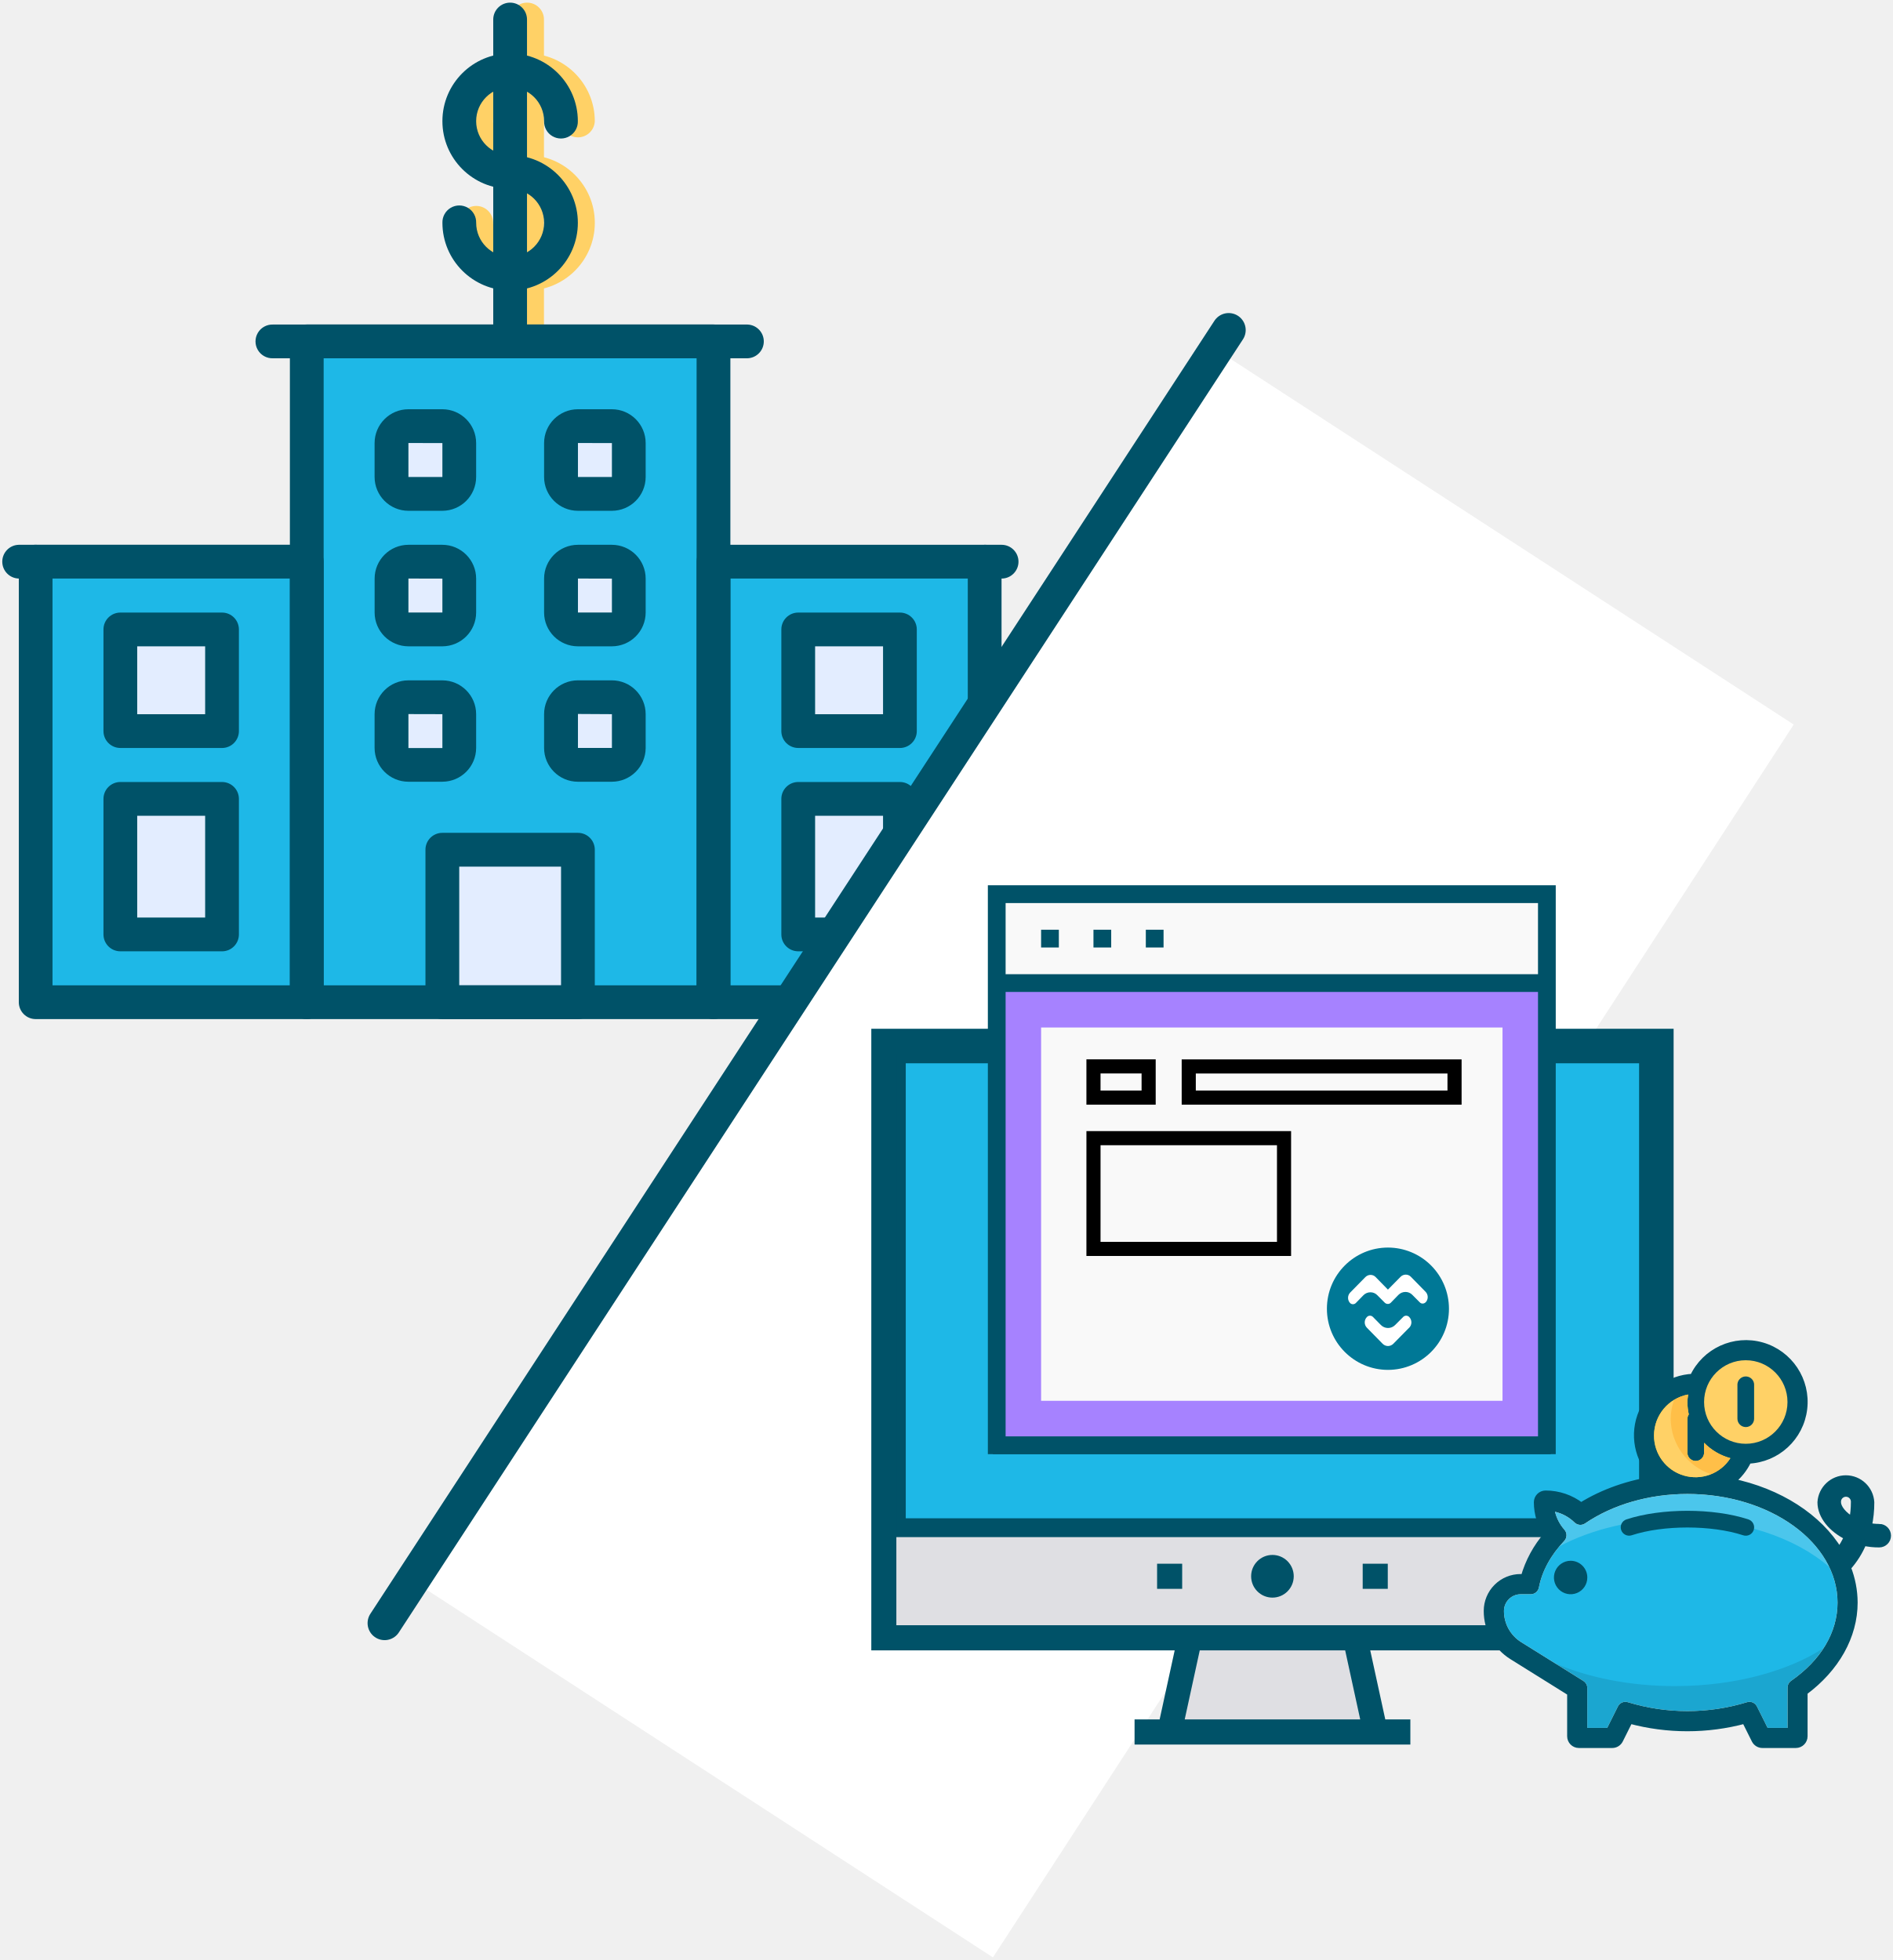
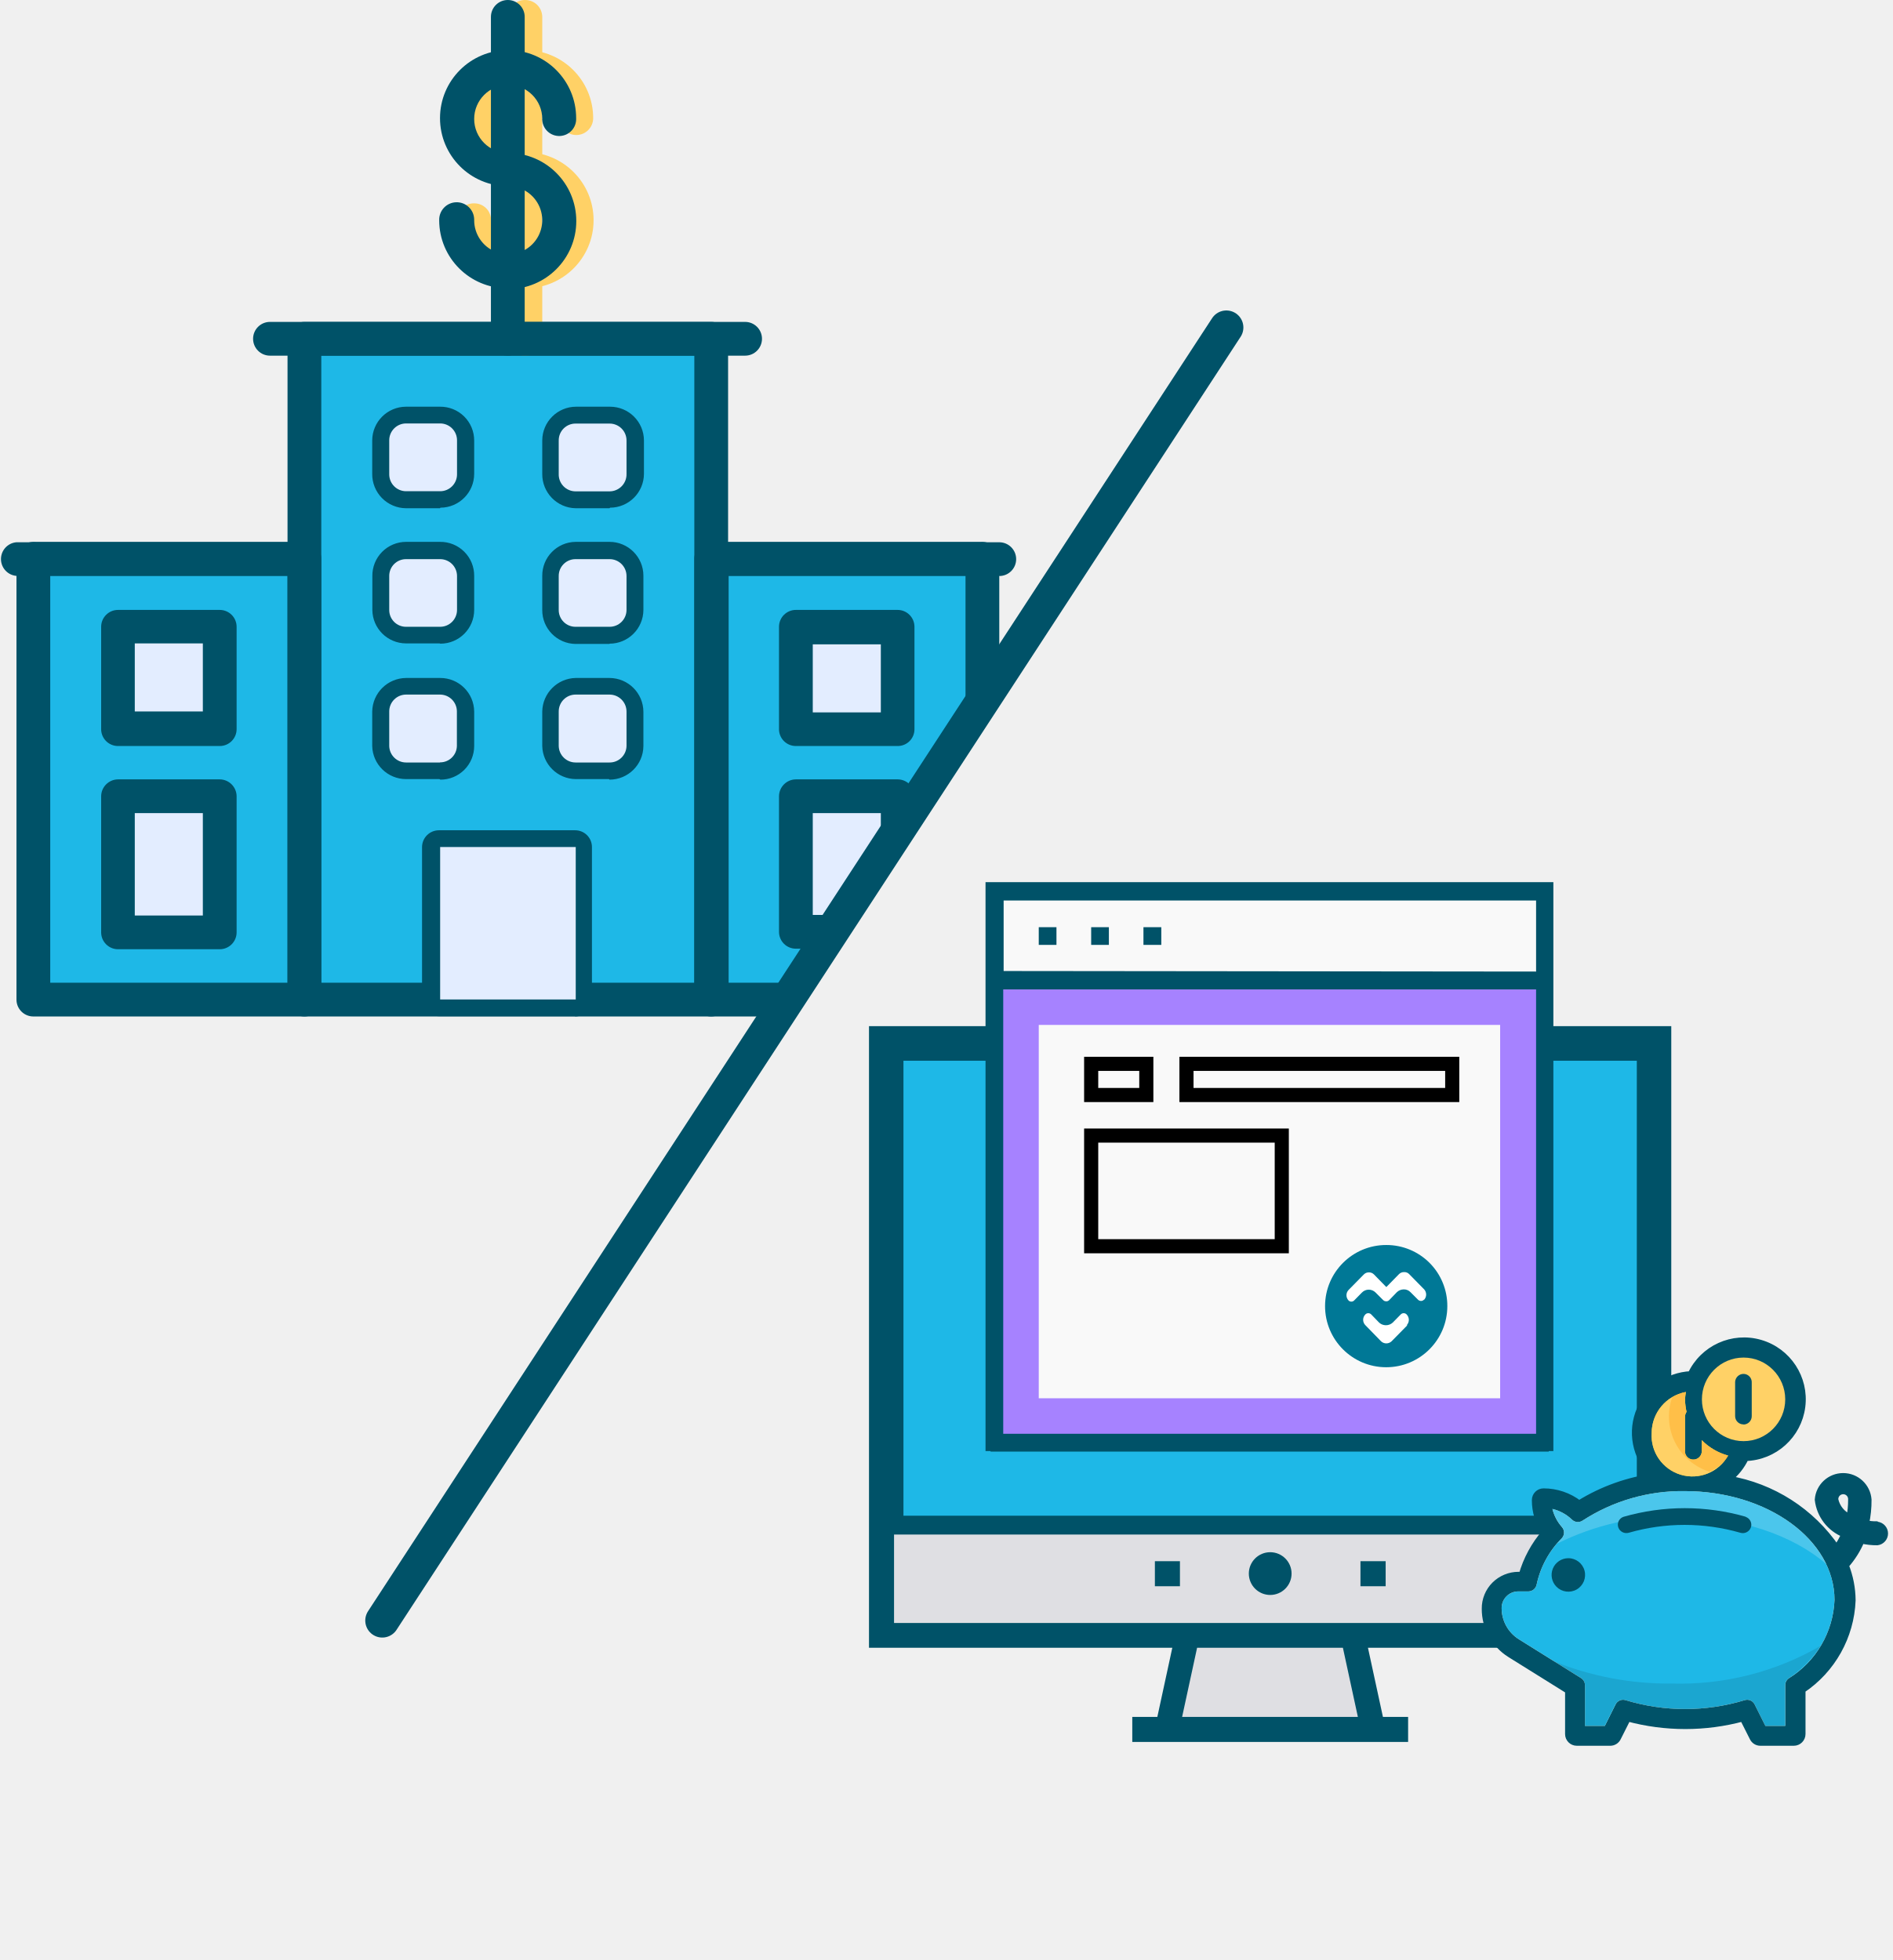
<svg xmlns="http://www.w3.org/2000/svg" width="139" height="144" viewBox="0 0 139 144">
-   <g fill="none" fill-rule="evenodd">
-     <g fill-rule="nonzero">
-       <path fill="#1EB8E7" d="M2.615 73.63h19.919V41.266H2.615zM22.534 73.63h29.875V25.084H22.534zM52.41 73.63h19.916V41.266H52.409z" />
-       <path fill="#E3EDFF" d="M32.49 36.286H30a1.245 1.245 0 0 1-1.245-1.245v-2.489c0-.688.557-1.245 1.245-1.245h2.489c.688 0 1.245.557 1.245 1.245v2.489c0 .688-.557 1.245-1.245 1.245M44.94 36.286h-2.49a1.245 1.245 0 0 1-1.245-1.245v-2.489c0-.688.557-1.245 1.245-1.245h2.49c.689 0 1.246.557 1.246 1.245v2.489c0 .688-.557 1.245-1.245 1.245M32.49 46.245H30A1.245 1.245 0 0 1 28.757 45v-2.489c0-.688.557-1.245 1.245-1.245h2.489c.688 0 1.245.557 1.245 1.245V45c0 .688-.557 1.245-1.245 1.245M44.94 46.245h-2.49A1.245 1.245 0 0 1 41.205 45v-2.489c0-.688.557-1.245 1.245-1.245h2.49c.689 0 1.246.557 1.246 1.245V45c0 .688-.557 1.245-1.245 1.245M32.49 56.205H30a1.245 1.245 0 0 1-1.245-1.246v-2.49c0-.688.557-1.246 1.245-1.246h2.489c.688 0 1.245.558 1.245 1.245v2.49c0 .687-.557 1.245-1.245 1.245M44.94 56.205h-2.49a1.245 1.245 0 0 1-1.245-1.246v-2.49c0-.688.557-1.246 1.245-1.246h2.49c.689 0 1.246.558 1.246 1.245v2.49c0 .687-.557 1.245-1.245 1.245M32.493 73.63h9.957V62.428h-9.957zM8.84 68.653h7.469v-9.96H8.84zM8.84 53.714h7.469v-7.469H8.84zM58.632 68.653h7.47v-9.96h-7.47zM58.632 53.714h7.47v-7.469h-7.47z" />
-       <path fill="#FFD166" d="M38.716 21.343a4.98 4.98 0 0 1-4.974-4.973 1.24 1.24 0 1 1 2.48 0 2.495 2.495 0 1 0 2.494-2.495 4.974 4.974 0 1 1 4.973-4.974 1.24 1.24 0 0 1-2.478 0 2.495 2.495 0 1 0-2.495 2.495 4.975 4.975 0 0 1 0 9.95v-.003z" />
-       <path fill="#FFD166" d="M38.716 26.323a1.24 1.24 0 0 1-1.24-1.24V1.434a1.24 1.24 0 0 1 2.48 0v23.65a1.24 1.24 0 0 1-1.24 1.24z" />
-       <path fill="#005268" d="M52.41 74.872H22.533a1.24 1.24 0 0 1-1.24-1.24V25.08c0-.685.555-1.24 1.24-1.24h29.875c.685 0 1.24.555 1.24 1.24v48.552a1.24 1.24 0 0 1-1.24 1.24zM23.772 72.39h27.395V26.323H23.773v46.068z" />
-       <path fill="#005268" d="M72.326 74.872H52.409a1.24 1.24 0 0 1-1.24-1.24V41.264c0-.685.556-1.24 1.24-1.24h19.917c.684 0 1.24.555 1.24 1.24v32.368a1.24 1.24 0 0 1-1.24 1.24zm-18.677-2.48h17.437V42.506H53.65V72.393zM22.534 74.872H2.617a1.24 1.24 0 0 1-1.235-1.242V41.262c0-.685.555-1.24 1.24-1.24h19.912c.684 0 1.239.555 1.239 1.24V73.63a1.24 1.24 0 0 1-1.24 1.242zm-18.677-2.48h17.437V42.506H3.857v29.888z" />
-       <path fill="#005268" d="M2.617 42.505H1.372a1.24 1.24 0 0 1 0-2.479h1.245a1.24 1.24 0 0 1 0 2.48zM73.571 42.505h-1.245a1.24 1.24 0 0 1 0-2.479h1.245a1.24 1.24 0 0 1 0 2.48zM54.898 26.323H20.043a1.24 1.24 0 1 1 0-2.479h34.855a1.24 1.24 0 0 1 0 2.479zM32.49 37.528H30a2.487 2.487 0 0 1-2.485-2.485v-2.491A2.487 2.487 0 0 1 30 30.067h2.489a2.487 2.487 0 0 1 2.485 2.485v2.489a2.487 2.487 0 0 1-2.483 2.487zM30 32.548v2.495h2.495v-2.491L30 32.548zM44.94 37.528h-2.49a2.487 2.487 0 0 1-2.485-2.485v-2.491a2.487 2.487 0 0 1 2.485-2.485h2.49a2.487 2.487 0 0 1 2.486 2.485v2.489a2.487 2.487 0 0 1-2.485 2.487zm-2.488-4.98v2.495h2.495v-2.491l-2.495-.004zM32.49 47.485H30A2.487 2.487 0 0 1 27.517 45v-2.489A2.487 2.487 0 0 1 30 40.026h2.489a2.487 2.487 0 0 1 2.485 2.485V45a2.487 2.487 0 0 1-2.483 2.485zM30 42.505V45h2.495v-2.489L30 42.505zM44.94 47.485h-2.49A2.487 2.487 0 0 1 39.965 45v-2.489a2.487 2.487 0 0 1 2.485-2.485h2.49a2.487 2.487 0 0 1 2.486 2.485V45a2.487 2.487 0 0 1-2.485 2.485zm-2.488-4.98V45h2.495v-2.489l-2.495-.006zM32.49 57.434H30a2.487 2.487 0 0 1-2.485-2.485v-2.48A2.487 2.487 0 0 1 30 49.985h2.489a2.487 2.487 0 0 1 2.485 2.484v2.49a2.487 2.487 0 0 1-2.483 2.474zM30 52.464v2.495h2.495v-2.49L30 52.463zM44.94 57.434h-2.49a2.487 2.487 0 0 1-2.485-2.485v-2.48a2.487 2.487 0 0 1 2.485-2.485h2.49a2.487 2.487 0 0 1 2.486 2.484v2.49a2.487 2.487 0 0 1-2.485 2.476zm-2.488-4.98v2.495h2.495v-2.48l-2.495-.014zM42.45 74.872h-9.96a1.24 1.24 0 0 1-1.239-1.24V62.428c0-.685.555-1.24 1.24-1.24h9.959c.685 0 1.24.555 1.24 1.24V73.63a1.24 1.24 0 0 1-1.24 1.242zm-8.72-2.48h7.48V63.67h-7.478v8.724h-.002zM37.47 21.343a4.98 4.98 0 0 1-4.973-4.973 1.24 1.24 0 1 1 2.479 0 2.495 2.495 0 1 0 2.494-2.495 4.974 4.974 0 1 1 4.974-4.974 1.24 1.24 0 1 1-2.479 0 2.495 2.495 0 1 0-2.495 2.495 4.975 4.975 0 1 1 0 9.95v-.003z" />
-       <path fill="#005268" d="M37.47 26.323a1.24 1.24 0 0 1-1.24-1.24V1.434a1.24 1.24 0 1 1 2.48 0v23.65a1.24 1.24 0 0 1-1.24 1.24zM16.309 69.892H8.84a1.24 1.24 0 0 1-1.24-1.24v-9.959c0-.684.556-1.24 1.24-1.24h7.469c.684 0 1.239.556 1.239 1.24v9.96a1.24 1.24 0 0 1-1.24 1.24zm-6.23-2.479h4.99v-7.48h-4.99v7.48zM16.309 54.953H8.84a1.24 1.24 0 0 1-1.24-1.24v-7.468c0-.684.556-1.24 1.24-1.24h7.469c.684 0 1.239.556 1.239 1.24v7.469a1.24 1.24 0 0 1-1.24 1.24zm-6.23-2.479h4.99v-4.99h-4.99v4.99zM66.1 69.892h-7.468a1.24 1.24 0 0 1-1.24-1.24v-9.959c0-.684.556-1.24 1.24-1.24h7.469c.684 0 1.24.556 1.24 1.24v9.96a1.24 1.24 0 0 1-1.24 1.24zm-6.228-2.479h4.99v-7.48h-4.99v7.48zM66.1 54.953h-7.468a1.24 1.24 0 0 1-1.24-1.24v-7.468c0-.684.556-1.24 1.24-1.24h7.469c.684 0 1.24.556 1.24 1.24v7.469a1.24 1.24 0 0 1-1.24 1.24zm-6.228-2.479h4.99v-4.99h-4.99v4.99z" />
-     </g>
-     <path fill="#FFF" d="M89.82 26l41.934 27.232-58.82 90.576L31 116.576z" />
-     <path stroke="#005268" stroke-linecap="round" stroke-width="2.5" d="M90.25 24.25l-62 95" />
-     <g transform="translate(64 65)">
-       <path fill="#DFDFE3" fill-rule="nonzero" d="M37.014 62.249h-15.1l1.472-6.92h12.155zM.919 11.504H58.01v43.825H.919z" />
-       <path fill="#1EB8E7" fill-rule="nonzero" stroke="#005268" stroke-width="1.383" d="M1.839 12.427h55.249V47.24H1.839z" />
-       <ellipse cx="29.464" cy="50.808" fill="#005268" fill-rule="nonzero" rx="1.565" ry="1.568" />
-       <path fill="#FFF" fill-rule="nonzero" d="M9.85 12.98h39.135v27.549H9.85z" />
-       <path fill="#005268" fill-rule="nonzero" d="M58.932 56.252v-45.67H0v45.67h22.284l-1.105 5.074h-1.842v1.846h20.258v-1.846h-1.842l-1.105-5.074h22.284zM23.02 61.326l1.105-5.074h10.682l1.105 5.074H23.02zm-21.178-48.9h7.09v29.41h40.976v-29.41h7.183v41.98H1.84v-41.98z" />
-       <path fill="#005268" fill-rule="nonzero" d="M20.992 49.886h1.842v1.845h-1.842zM36.094 49.886h1.842v1.845h-1.842z" />
-       <path fill="#193651" fill-rule="nonzero" d="M16.204 18.332h18.048v1.845H16.204zM37.107 18.332h5.617v1.845h-5.617zM23.202 24.882h19.522v1.846H23.202zM16.204 24.882h4.052v1.845h-4.052z" />
-       <path fill="#A682FF" fill-rule="nonzero" d="M9.214 7.224h40.409v33.959H9.213z" />
-       <path fill="#F9F9F9" fill-rule="nonzero" d="M12.472 10.489h33.892v27.428H12.472zM9.214.694h40.409v6.53H9.213z" />
-       <path fill="#005268" fill-rule="nonzero" d="M8.561.04v41.796h41.713V.04H8.561zm40.41 40.49H9.865V7.877h39.106V40.53zM9.865 6.574V1.347h39.106v5.227H9.865z" />
-       <path fill="#005268" fill-rule="nonzero" d="M12.472 3.306h1.303v1.306h-1.303zM16.318 3.306h1.303v1.306h-1.303zM20.164 3.306h1.303v1.306h-1.303z" />
-       <path stroke="#000" stroke-width="1.037" d="M16.32 18.62h13.996v8.135H16.319zM23.317 13.35H42.84v2.291H23.317zM16.319 13.349h4.052v2.292h-4.052z" />
-       <g fill-rule="nonzero" transform="translate(45.235 33.676)">
-         <path fill="#005268" stroke="#005268" stroke-width=".5" d="M28.8 13.537c-.267 0-.534-.026-.797-.08.126-.578.188-1.169.185-1.761a1.843 1.843 0 0 0-1.838-1.733c-.973 0-1.778.76-1.838 1.733 0 1.009.806 1.96 1.957 2.53-.161.373-.364.727-.606 1.054-1.496-2.48-4.403-4.37-7.953-5.095a4.296 4.296 0 0 0 1.266-1.577 4.285 4.285 0 0 0 4.084-3.775A4.29 4.29 0 0 0 20.184.196a4.279 4.279 0 0 0-5.055 2.311 4.26 4.26 0 0 0-3.856 2.856 4.273 4.273 0 0 0 1.24 4.64c-2.055.282-3.987.954-5.613 1.968a4.253 4.253 0 0 0-2.607-.89.613.613 0 0 0-.612.613c.002.85.259 1.681.737 2.384a8.155 8.155 0 0 0-1.704 3.14h-.259a2.45 2.45 0 0 0-1.736.72A2.46 2.46 0 0 0 0 19.676a3.913 3.913 0 0 0 1.849 3.337l4.278 2.67v3.201c0 .34.274.614.612.614h2.45a.613.613 0 0 0 .549-.34l.725-1.452c2.778.749 5.704.749 8.482 0l.725 1.453a.613.613 0 0 0 .548.339h2.457a.613.613 0 0 0 .612-.614v-3.25c2.342-1.73 3.677-4.104 3.677-6.574a7.08 7.08 0 0 0-.497-2.568 6.486 6.486 0 0 0 1.167-1.853c.383.084.774.125 1.167.123a.614.614 0 0 0 0-1.228v.003zm-1.956-.508c-.681-.388-1.101-.923-1.101-1.333a.614.614 0 1 1 1.225 0c0 .448-.043.896-.129 1.336l.005-.003z" />
-         <ellipse cx="18.998" cy="4.329" fill="#FFD166" rx="3.063" ry="3.069" />
-         <path fill="#FFCA28" d="M12.258 6.785a3.06 3.06 0 0 1 2.506-3.006 4.23 4.23 0 0 0-.055.55c.001.305.035.61.101.91a.598.598 0 0 0-.101.318v2.455a.614.614 0 1 0 1.226 0v-.685c.532.54 1.198.93 1.93 1.128a3.043 3.043 0 0 1-3.429 1.273 3.05 3.05 0 0 1-2.178-2.943z" />
-         <path fill="#FFD166" d="M12.258 6.785a3.06 3.06 0 0 1 2.506-3.006 4.23 4.23 0 0 0-.055.55c.001.305.035.61.101.91a.598.598 0 0 0-.101.318v2.455a.614.614 0 1 0 1.226 0v-.685c.532.54 1.198.93 1.93 1.128a3.043 3.043 0 0 1-3.429 1.273 3.05 3.05 0 0 1-2.178-2.943z" />
-         <path fill="#FFA21A" d="M15.935 7.327v.685a.614.614 0 1 1-1.226 0V5.557a.598.598 0 0 1 .101-.319 4.295 4.295 0 0 1-.101-.91 4.23 4.23 0 0 1 .055-.549c-.366.07-.717.206-1.036.4-.157.443-.24.908-.246 1.378a4.329 4.329 0 0 0 2.964 4.075 3.05 3.05 0 0 0 1.417-1.177 4.279 4.279 0 0 1-1.928-1.128z" opacity=".39" />
-         <path fill="#005268" d="M18.998 6.17a.613.613 0 0 0 .612-.613V3.1a.614.614 0 1 0-1.226 0v2.456a.614.614 0 0 0 .614.613z" />
-         <path fill="#FDD1B0" d="M22.33 24.813a.615.615 0 0 0-.264.505v2.953h-1.463l-.786-1.575a.61.61 0 0 0-.732-.311 14.97 14.97 0 0 1-8.748 0 .612.612 0 0 0-.732.311l-.786 1.575H7.357v-2.927c0-.213-.109-.41-.289-.522l-4.567-2.85a2.69 2.69 0 0 1-1.266-2.296 1.228 1.228 0 0 1 1.221-1.223h.745a.613.613 0 0 0 .6-.496c.231-1.209.878-2.39 1.857-3.415.22-.23.228-.59.019-.83a3.072 3.072 0 0 1-.69-1.318c.54.128 1.037.401 1.435.79a.61.61 0 0 0 .77.067c2.054-1.395 4.72-2.164 7.517-2.164 6.08 0 11.028 3.575 11.028 7.98.001 2.177-1.211 4.22-3.407 5.746z" />
-         <path fill="#1EB8E7" d="M22.33 24.813a.615.615 0 0 0-.264.505v2.953h-1.463l-.786-1.575a.61.61 0 0 0-.732-.311 14.97 14.97 0 0 1-8.748 0 .612.612 0 0 0-.732.311l-.786 1.575H7.357v-2.927c0-.213-.109-.41-.289-.522l-4.567-2.85a2.69 2.69 0 0 1-1.266-2.296 1.228 1.228 0 0 1 1.221-1.223h.745a.613.613 0 0 0 .6-.496c.231-1.209.878-2.39 1.857-3.415.22-.23.228-.59.019-.83a3.072 3.072 0 0 1-.69-1.318c.54.128 1.037.401 1.435.79a.61.61 0 0 0 .77.067c2.054-1.395 4.72-2.164 7.517-2.164 6.08 0 11.028 3.575 11.028 7.98.001 2.177-1.211 4.22-3.407 5.746z" />
-         <path fill="#005268" d="M6.131 15.993a1.23 1.23 0 0 0-.867 2.097 1.224 1.224 0 0 0 2.093-.869c0-.678-.549-1.228-1.226-1.228z" />
-         <path fill="#FFF" d="M5.658 14.531c-.115.124-.215.257-.323.385 2.357-1.243 5.41-1.998 8.762-1.998 4.559 0 8.582 1.396 11.02 3.526-1.496-3.114-5.593-5.368-10.408-5.368-2.794 0-5.463.768-7.516 2.165a.61.61 0 0 1-.771-.067 3.057 3.057 0 0 0-1.436-.79c.119.49.356.942.69 1.318.21.24.202.6-.018.83z" opacity=".2" />
-         <path fill="#000" d="M13.79 25.2c-3.312 0-6.354-.626-8.787-1.668l2.067 1.29c.18.111.289.308.288.52v2.928h1.459l.786-1.575a.612.612 0 0 1 .732-.311 14.97 14.97 0 0 0 8.748 0 .61.61 0 0 1 .732.311l.788 1.576h1.46v-2.953c0-.201.098-.39.263-.505a8.714 8.714 0 0 0 2.37-2.39C22.053 24.12 18.152 25.2 13.79 25.2z" opacity=".1" />
-         <path fill="#005268" d="M19.189 12.954c-2.565-.843-6.395-.843-8.96 0a.614.614 0 0 0 .382 1.167c2.322-.764 5.87-.764 8.196 0a.613.613 0 0 0 .382-1.167z" />
-       </g>
-       <path fill="#FFF" d="M38.055 27.3a3.953 3.953 0 0 0-3.949 3.958 3.953 3.953 0 0 0 3.949 3.958 3.953 3.953 0 0 0 3.948-3.958c0-1.05-.416-2.057-1.156-2.799a3.944 3.944 0 0 0-2.792-1.16z" />
-       <path fill="#007896" fill-rule="nonzero" d="M37.948 26.658a4.488 4.488 0 0 0-4.482 4.493 4.488 4.488 0 0 0 4.482 4.493 4.488 4.488 0 0 0 4.482-4.493 4.498 4.498 0 0 0-1.312-3.177 4.477 4.477 0 0 0-3.17-1.316zm1.55 5.897l-1.155 1.171a.56.56 0 0 1-.392.166.56.56 0 0 1-.392-.166l-1.149-1.171a.562.562 0 0 1 0-.8.305.305 0 0 1 .437 0l.583.592a.733.733 0 0 0 1.048 0l.59-.592a.305.305 0 0 1 .438 0 .562.562 0 0 1-.003.8h-.006zm1.212-1.873a.3.3 0 0 1-.213.09.28.28 0 0 1-.204-.084l-.56-.562a.697.697 0 0 0-.499-.208.72.72 0 0 0-.515.216l-.56.576a.3.3 0 0 1-.28.084.28.28 0 0 1-.158-.081l-.56-.562a.697.697 0 0 0-.499-.208.72.72 0 0 0-.515.217l-.56.575a.3.3 0 0 1-.418 0 .563.563 0 0 1 0-.766l1.12-1.14c.102-.104.24-.163.385-.163.138 0 .27.055.367.154l.907.927.925-.938c.1-.104.239-.162.383-.163a.512.512 0 0 1 .373.155l1.1 1.123a.563.563 0 0 1-.013.76l-.006-.002z" />
-     </g>
-   </g>
+   <rect x="2.45" y="41.07" width="19.92" height="32.36" style="fill:#1eb8e7" />
+   <rect x="22.37" y="24.89" width="29.88" height="48.55" style="fill:#1eb8e7" />
+   <polygon points="58.72 73.44 72.16 52.75 72.16 41.07 52.24 41.07 52.24 73.44 58.72 73.44" style="fill:#1eb8e7" />
+   <path d="M38.72,21.34a5,5,0,0,1-5-5A1.25,1.25,0,0,1,35,15.13a1.23,1.23,0,0,1,1.24,1.24h0a2.5,2.5,0,1,0,2.5-2.5h0a5,5,0,1,1,5-5h0a1.24,1.24,0,0,1-2.48,0,2.5,2.5,0,1,0-2.49,2.5h0a5,5,0,0,1,0,10Z" transform="translate(-0.17 -0.19)" style="fill:#ffd166" />
+   <path d="M38.72,26.32a1.23,1.23,0,0,1-1.24-1.24h0V1.43A1.24,1.24,0,0,1,38.72.19,1.25,1.25,0,0,1,40,1.43V25.08a1.24,1.24,0,0,1-1.24,1.24Z" transform="translate(-0.17 -0.19)" style="fill:#ffd166" />
+   <path d="M52.41,74.87H22.53a1.24,1.24,0,0,1-1.24-1.24V25.08a1.24,1.24,0,0,1,1.24-1.24H52.41a1.24,1.24,0,0,1,1.24,1.24V73.63a1.24,1.24,0,0,1-1.24,1.24ZM23.77,72.39h27.4V26.32H23.77V72.39Z" transform="translate(-0.17 -0.19)" style="fill:#005268" />
+   <path d="M2.62,42.5H1.37a1.24,1.24,0,0,1,0-2.47H2.62a1.24,1.24,0,0,1,0,2.48Zm70.95,0H72.33a1.24,1.24,0,0,1,0-2.47h1.24a1.24,1.24,0,1,1,0,2.48ZM54.9,26.32H20A1.24,1.24,0,0,1,20,23.84H54.9a1.24,1.24,0,0,1,0,2.48ZM32.49,37.53H30A2.5,2.5,0,0,1,27.51,35V32.55A2.49,2.49,0,0,1,30,30.07h2.49A2.48,2.48,0,0,1,35,32.55V35a2.49,2.49,0,0,1-2.48,2.49Zm-2.49-5V35h2.49V32.55Zm14.94,5H42.45A2.5,2.5,0,0,1,40,35V32.55a2.49,2.49,0,0,1,2.49-2.48h2.49a2.49,2.49,0,0,1,2.49,2.48V35a2.5,2.5,0,0,1-2.49,2.49Zm-2.49-5V35H45V32.55Zm-10,14.93H30A2.48,2.48,0,0,1,27.52,45V42.51A2.48,2.48,0,0,1,30,40h2.49A2.48,2.48,0,0,1,35,42.51V45a2.48,2.48,0,0,1-2.48,2.48ZM30,42.5V45h2.49V42.51Zm14.94,5H42.45A2.48,2.48,0,0,1,40,45V42.51A2.48,2.48,0,0,1,42.45,40h2.49a2.49,2.49,0,0,1,2.49,2.48V45a2.49,2.49,0,0,1-2.49,2.48Zm-2.49-5V45H45V42.51Zm-10,14.93H30A2.49,2.49,0,0,1,27.51,55V52.47A2.51,2.51,0,0,1,30,50h2.49A2.49,2.49,0,0,1,35,52.47V55a2.47,2.47,0,0,1-2.48,2.47Zm-2.49-5V55h2.49V52.47Zm14.94,5H42.45A2.49,2.49,0,0,1,40,55V52.47A2.51,2.51,0,0,1,42.45,50h2.49a2.5,2.5,0,0,1,2.49,2.49V55a2.49,2.49,0,0,1-2.49,2.47Zm-2.49-5V55H45V52.47l-2.5,0Zm0,22.42h-10a1.24,1.24,0,0,1-1.24-1.24V62.43a1.24,1.24,0,0,1,1.24-1.24h10a1.23,1.23,0,0,1,1.24,1.24v11.2a1.24,1.24,0,0,1-1.24,1.24Zm-8.72-2.48h7.48V63.67H33.73v8.72Zm3.74-51a5,5,0,0,1-5-5A1.24,1.24,0,0,1,35,16.3v.07a2.5,2.5,0,1,0,2.49-2.5h0a5,5,0,1,1,5-5h0A1.24,1.24,0,1,1,40,9a.09.09,0,0,1,0-.07,2.5,2.5,0,1,0-2.5,2.5h0a5,5,0,0,1,0,10Z" transform="translate(-0.17 -0.19)" style="fill:#005268" />
+   <path d="M42.45,46.24h2.49A1.24,1.24,0,0,0,46.19,45V42.51a1.24,1.24,0,0,0-1.25-1.24H42.45a1.23,1.23,0,0,0-1.24,1.24V45A1.23,1.23,0,0,0,42.45,46.24Z" transform="translate(-0.17 -0.19)" style="fill:#e3edff" />
+   <path d="M42.45,56.21h2.49A1.24,1.24,0,0,0,46.19,55V52.47a1.25,1.25,0,0,0-1.25-1.25H42.45a1.24,1.24,0,0,0-1.24,1.25V55h0A1.24,1.24,0,0,0,42.45,56.21Z" transform="translate(-0.17 -0.19)" style="fill:#e3edff" />
+   <path d="M42.45,36.29h2.49A1.25,1.25,0,0,0,46.19,35V32.55a1.24,1.24,0,0,0-1.25-1.24H42.45a1.23,1.23,0,0,0-1.24,1.24V35A1.24,1.24,0,0,0,42.45,36.29Z" transform="translate(-0.17 -0.19)" style="fill:#e3edff" />
+   <rect x="32.33" y="62.23" width="9.96" height="11.2" style="fill:#e3edff" />
+   <polygon points="65.94 62.33 65.94 58.5 58.47 58.5 58.47 68.46 61.95 68.46 65.94 62.33" style="fill:#e3edff" />
+   <rect x="58.46" y="46.05" width="7.47" height="7.47" style="fill:#e3edff" />
+   <path d="M32.49,41.27H30a1.23,1.23,0,0,0-1.24,1.24V45A1.23,1.23,0,0,0,30,46.24h2.49A1.24,1.24,0,0,0,33.74,45V42.51A1.24,1.24,0,0,0,32.49,41.27Z" transform="translate(-0.17 -0.19)" style="fill:#e3edff" />
+   <path d="M32.49,56.2A1.23,1.23,0,0,0,33.73,55V52.47a1.24,1.24,0,0,0-1.24-1.25H30a1.24,1.24,0,0,0-1.24,1.25V55h0A1.24,1.24,0,0,0,30,56.21h2.49Z" transform="translate(-0.17 -0.19)" style="fill:#e3edff" />
+   <rect x="8.67" y="46.05" width="7.47" height="7.47" style="fill:#e3edff" />
+   <rect x="28.59" y="31.11" width="4.98" height="4.98" rx="1.24" style="fill:#e3edff" />
+   <rect x="8.67" y="58.5" width="7.47" height="9.96" style="fill:#e3edff" />
+   <path d="M58.63,55H66.1a1.23,1.23,0,0,0,1.24-1.24V46.24A1.24,1.24,0,0,0,66.1,45H58.63a1.24,1.24,0,0,0-1.24,1.23v7.47A1.24,1.24,0,0,0,58.63,55Zm1.24-7.47h5v5h-5Z" transform="translate(-0.17 -0.19)" style="fill:#005268" />
+   <path d="M16.31,57.45H8.84A1.25,1.25,0,0,0,7.6,58.69v10a1.24,1.24,0,0,0,1.24,1.24h7.47a1.24,1.24,0,0,0,1.24-1.24v-10A1.25,1.25,0,0,0,16.31,57.45Zm-1.24,10h-5V59.93h5Z" transform="translate(-0.17 -0.19)" style="fill:#005268" />
+   <path d="M16.31,45H8.84A1.24,1.24,0,0,0,7.6,46.24v7.47A1.24,1.24,0,0,0,8.84,55h7.47a1.24,1.24,0,0,0,1.24-1.24V46.24A1.24,1.24,0,0,0,16.31,45Zm-1.24,7.46h-5v-5h5Z" transform="translate(-0.17 -0.19)" style="fill:#005268" />
+   <path d="M58.63,69.89h2.69l1.61-2.48H59.87V59.93h5v4.5l2.48-3.81V58.69a1.25,1.25,0,0,0-1.24-1.24H58.63a1.25,1.25,0,0,0-1.24,1.24v10A1.24,1.24,0,0,0,58.63,69.89Z" transform="translate(-0.17 -0.19)" style="fill:#005268" />
+   <path d="M37.47,26.32h0a1.24,1.24,0,0,0,1.24-1.24V1.43h0a1.24,1.24,0,0,0-2.48,0V25.08A1.24,1.24,0,0,0,37.47,26.32Z" transform="translate(-0.17 -0.19)" style="fill:#005268" />
+   <path d="M52.41,74.87h5.67l1.61-2.48h-6V42.51H71.09V54.85L73.57,51V41.26A1.25,1.25,0,0,0,72.33,40H52.41a1.24,1.24,0,0,0-1.24,1.24V73.63A1.23,1.23,0,0,0,52.41,74.87Z" transform="translate(-0.17 -0.19)" style="fill:#005268" />
+   <path d="M22.53,40H2.62a1.25,1.25,0,0,0-1.24,1.24V73.63a1.24,1.24,0,0,0,1.24,1.24H22.53a1.24,1.24,0,0,0,1.24-1.24V41.26A1.24,1.24,0,0,0,22.53,40ZM21.29,72.39H3.86V42.51H21.29Z" transform="translate(-0.17 -0.19)" style="fill:#005268" />
+   <path d="M90.25,24.25l-62,95" transform="translate(-0.17 -0.19)" style="fill:none;stroke:#005268;stroke-linecap:round;stroke-width:2.5px" />
+   <path d="M101,127.25H85.91l1.48-6.92H99.54ZM64.92,76.5H122v43.83H64.92Z" transform="translate(-0.17 -0.19)" style="fill:#dfdfe3" />
+   <path d="M65.84,77.43h55.25v34.81H65.84Z" transform="translate(-0.17 -0.19)" style="fill:#1eb8e7;stroke:#005268;stroke-width:1.383px" />
+   <circle cx="93.3" cy="115.61" r="1.57" style="fill:#005268" />
+   <path d="M73.85,78H113v27.55H73.85Z" transform="translate(-0.17 -0.19)" style="fill:#fff" />
+   <path d="M122.93,121.25V75.58H64v45.67H86.28l-1.1,5.08H83.34v1.84H103.6v-1.84h-1.85l-1.1-5.08ZM87,126.33l1.1-5.08H98.81l1.1,5.08ZM65.84,77.43h7.09v29.41h41V77.43h7.18v42H65.84v-42Z" transform="translate(-0.17 -0.19)" style="fill:#005268" />
+   <path d="M85,114.89h1.84v1.84H85Zm15.1,0h1.85v1.84h-1.85Z" transform="translate(-0.17 -0.19)" style="fill:#005268" />
+   <path d="M80.2,83.33h18v1.85h-18Zm20.91,0h5.61v1.85h-5.61ZM87.2,89.88h19.52v1.85H87.2Zm-7,0h4.06v1.85H80.2Z" transform="translate(-0.17 -0.19)" style="fill:#193651" />
+   <path d="M73.21,72.22h40.41v34H73.21Z" transform="translate(-0.17 -0.19)" style="fill:#a682ff" />
+   <path d="M76.47,75.49h33.89v27.43H76.47Zm-3.26-9.8h40.41v6.53H73.21Z" transform="translate(-0.17 -0.19)" style="fill:#f9f9f9" />
+   <path d="M72.56,65v41.8h41.71V65ZM113,105.53H73.86V72.88H113Zm-39.11-34V66.35H113v5.22Z" transform="translate(-0.17 -0.19)" style="fill:#005268" />
+   <path d="M76.47,68.31h1.3v1.3h-1.3Zm3.85,0h1.3v1.3h-1.3Zm3.84,0h1.31v1.3H84.16Z" transform="translate(-0.17 -0.19)" style="fill:#005268" />
+   <path d="M80.32,83.62h14v8.13h-14Zm7-5.27h19.52v2.29H87.32Zm-7,0h4.05v2.29H80.32Z" transform="translate(-0.17 -0.19)" style="fill:none;stroke:#000;stroke-width:1.037px" />
+   <path d="M138,112.21a3.53,3.53,0,0,1-.79-.08,8,8,0,0,0,.18-1.76,1.84,1.84,0,0,0-3.67,0,3.09,3.09,0,0,0,1.95,2.53,5.55,5.55,0,0,1-.6,1.06,12,12,0,0,0-7.95-5.1,4.31,4.31,0,0,0,1.26-1.58,4.29,4.29,0,1,0-4-6.1,4.27,4.27,0,0,0-2.61,7.5,14.11,14.11,0,0,0-5.61,2,4.27,4.27,0,0,0-2.61-.89.61.61,0,0,0-.61.61,4.2,4.2,0,0,0,.73,2.38,8.22,8.22,0,0,0-1.7,3.14h-.26a2.47,2.47,0,0,0-1.74.72,2.43,2.43,0,0,0-.71,1.74,3.91,3.91,0,0,0,1.84,3.34l4.28,2.67v3.2a.61.61,0,0,0,.61.61h2.45a.6.6,0,0,0,.55-.34l.73-1.45a16.26,16.26,0,0,0,8.48,0l.73,1.45a.6.6,0,0,0,.54.34h2.46a.61.61,0,0,0,.61-.61h0v-3.25a8.3,8.3,0,0,0,3.68-6.57,7.08,7.08,0,0,0-.5-2.57,6.56,6.56,0,0,0,1.17-1.86,5.06,5.06,0,0,0,1.17.13.62.62,0,0,0,0-1.23h0Zm-1.95-.51a1.88,1.88,0,0,1-1.1-1.33.61.61,0,1,1,1.22-.08v.08a6.69,6.69,0,0,1-.13,1.34Z" transform="translate(-0.17 -0.19)" style="fill:#005268;stroke:#005268;stroke-width:0.5px" />
+   <ellipse cx="128.07" cy="102.81" rx="3.06" ry="3.07" style="fill:#ffd166" />
+   <path d="M121.49,105.46a3.07,3.07,0,0,1,2.51-3,5.43,5.43,0,0,0-.06.55,4.62,4.62,0,0,0,.11.91.65.65,0,0,0-.11.32v2.46a.62.62,0,1,0,1.23.07V106a4.3,4.3,0,0,0,1.93,1.13,3,3,0,0,1-5.61-1.67Z" transform="translate(-0.17 -0.19)" style="fill:#ffca28" />
+   <path d="M121.49,105.46a3.07,3.07,0,0,1,2.51-3,5.43,5.43,0,0,0-.06.55,4.62,4.62,0,0,0,.11.91.65.65,0,0,0-.11.32v2.46a.62.62,0,1,0,1.23.07V106a4.3,4.3,0,0,0,1.93,1.13,3,3,0,0,1-5.61-1.67Z" transform="translate(-0.17 -0.19)" style="fill:#ffd166" />
+   <path d="M125.17,106v.69a.62.62,0,1,1-1.23.07v-2.53a.65.65,0,0,1,.11-.32,4.53,4.53,0,0,1-.11-.91,5.43,5.43,0,0,1,.06-.55,3.21,3.21,0,0,0-1,.4,4.25,4.25,0,0,0,2.72,5.46,3.09,3.09,0,0,0,1.42-1.18A4.3,4.3,0,0,1,125.17,106Z" transform="translate(-0.17 -0.19)" style="fill:#ffa21a;opacity:0.39;isolation:isolate" />
+   <path d="M128.23,104.85a.61.61,0,0,0,.61-.62v-2.45a.61.61,0,0,0-.57-.65.62.62,0,0,0-.65.58v2.52a.61.61,0,0,0,.61.61Z" transform="translate(-0.17 -0.19)" style="fill:#005268" />
+   <path d="M131.57,123.49a.6.6,0,0,0-.27.5v3h-1.46l-.79-1.58a.61.61,0,0,0-.73-.31,15,15,0,0,1-8.75,0,.61.61,0,0,0-.73.31l-.79,1.58h-1.46V124a.61.61,0,0,0-.29-.52l-4.56-2.85a2.69,2.69,0,0,1-1.27-2.3,1.22,1.22,0,0,1,1.22-1.22h.75a.62.62,0,0,0,.6-.5,6.82,6.82,0,0,1,1.85-3.41.61.61,0,0,0,0-.83,3.16,3.16,0,0,1-.69-1.32,3.1,3.1,0,0,1,1.44.79.62.62,0,0,0,.77.07,13.42,13.42,0,0,1,7.51-2.17c6.08,0,11,3.58,11,8A7.1,7.1,0,0,1,131.57,123.49Z" transform="translate(-0.17 -0.19)" style="fill:#fdd1b0" />
+   <path d="M131.57,123.49a.6.6,0,0,0-.27.5v3h-1.46l-.79-1.58a.61.61,0,0,0-.73-.31,15,15,0,0,1-8.75,0,.61.61,0,0,0-.73.31l-.79,1.58h-1.46V124a.61.61,0,0,0-.29-.52l-4.56-2.85a2.69,2.69,0,0,1-1.27-2.3,1.22,1.22,0,0,1,1.22-1.22h.75a.62.62,0,0,0,.6-.5,6.82,6.82,0,0,1,1.85-3.41.61.61,0,0,0,0-.83,3.16,3.16,0,0,1-.69-1.32,3.1,3.1,0,0,1,1.44.79.62.62,0,0,0,.77.07,13.42,13.42,0,0,1,7.51-2.17c6.08,0,11,3.58,11,8A7.1,7.1,0,0,1,131.57,123.49Z" transform="translate(-0.17 -0.19)" style="fill:#1eb8e7" />
+   <path d="M115.37,114.67a1.23,1.23,0,0,0-.87,2.1,1.23,1.23,0,1,0,.87-2.1Z" transform="translate(-0.17 -0.19)" style="fill:#005268" />
+   <path d="M114.89,113.21c-.11.12-.21.25-.32.38a19,19,0,0,1,8.76-2c4.56,0,8.58,1.4,11,3.53-1.49-3.11-5.59-5.37-10.41-5.37a13.42,13.42,0,0,0-7.51,2.17.62.62,0,0,1-.77-.07,3.1,3.1,0,0,0-1.44-.79,3.16,3.16,0,0,0,.69,1.32.61.61,0,0,1,0,.83Z" transform="translate(-0.17 -0.19)" style="fill:#fff;opacity:0.2;isolation:isolate" />
+   <path d="M123,123.88a22.62,22.62,0,0,1-8.79-1.67l2.07,1.29a.6.6,0,0,1,.28.52V127h1.46l.79-1.58a.61.61,0,0,1,.73-.31,15,15,0,0,0,8.75,0,.61.61,0,0,1,.73.31l.79,1.58h1.46v-3a.61.61,0,0,1,.26-.5,8.84,8.84,0,0,0,2.37-2.39A20.61,20.61,0,0,1,123,123.88Z" transform="translate(-0.17 -0.19)" style="opacity:0.1;isolation:isolate" />
+   <path d="M128.42,111.63a16.24,16.24,0,0,0-9,0,.61.61,0,0,0-.38.78.63.63,0,0,0,.77.39,14.81,14.81,0,0,1,8.19,0,.63.63,0,0,0,.78-.4.61.61,0,0,0-.4-.77Z" transform="translate(-0.17 -0.19)" style="fill:#005268" />
+   <path d="M102.06,92.3a3.94,3.94,0,0,0-4,4h0a4,4,0,0,0,3.94,4h0a4,4,0,0,0,3.94-4h0a3.94,3.94,0,0,0-3.94-4Z" transform="translate(-0.17 -0.19)" style="fill:#fff;fill-rule:evenodd" />
+   <path d="M102,91.66a4.49,4.49,0,1,0,4.48,4.49A4.47,4.47,0,0,0,102,91.66Zm1.55,5.89-1.16,1.18a.56.56,0,0,1-.78,0l-1.15-1.18a.56.56,0,0,1,0-.79h0a.3.3,0,0,1,.43,0h0l.58.6a.74.74,0,0,0,1,0h0l.59-.6a.3.3,0,0,1,.43,0h0a.57.57,0,0,1,0,.8Zm1.21-1.87a.29.29,0,0,1-.21.09.32.32,0,0,1-.21-.08l-.56-.56a.67.67,0,0,0-.5-.21.74.74,0,0,0-.51.21l-.56.58a.29.29,0,0,1-.28.08.25.25,0,0,1-.16-.08l-.56-.56a.71.71,0,0,0-.5-.21.7.7,0,0,0-.51.22l-.56.57a.29.29,0,0,1-.42,0,.56.56,0,0,1,0-.76l1.12-1.14a.51.51,0,0,1,.38-.16.51.51,0,0,1,.37.15l.91.93.92-.94a.51.51,0,0,1,.39-.16.48.48,0,0,1,.37.15l1.1,1.12a.57.57,0,0,1,0,.76Z" transform="translate(-0.17 -0.19)" style="fill:#007896" />
</svg>
